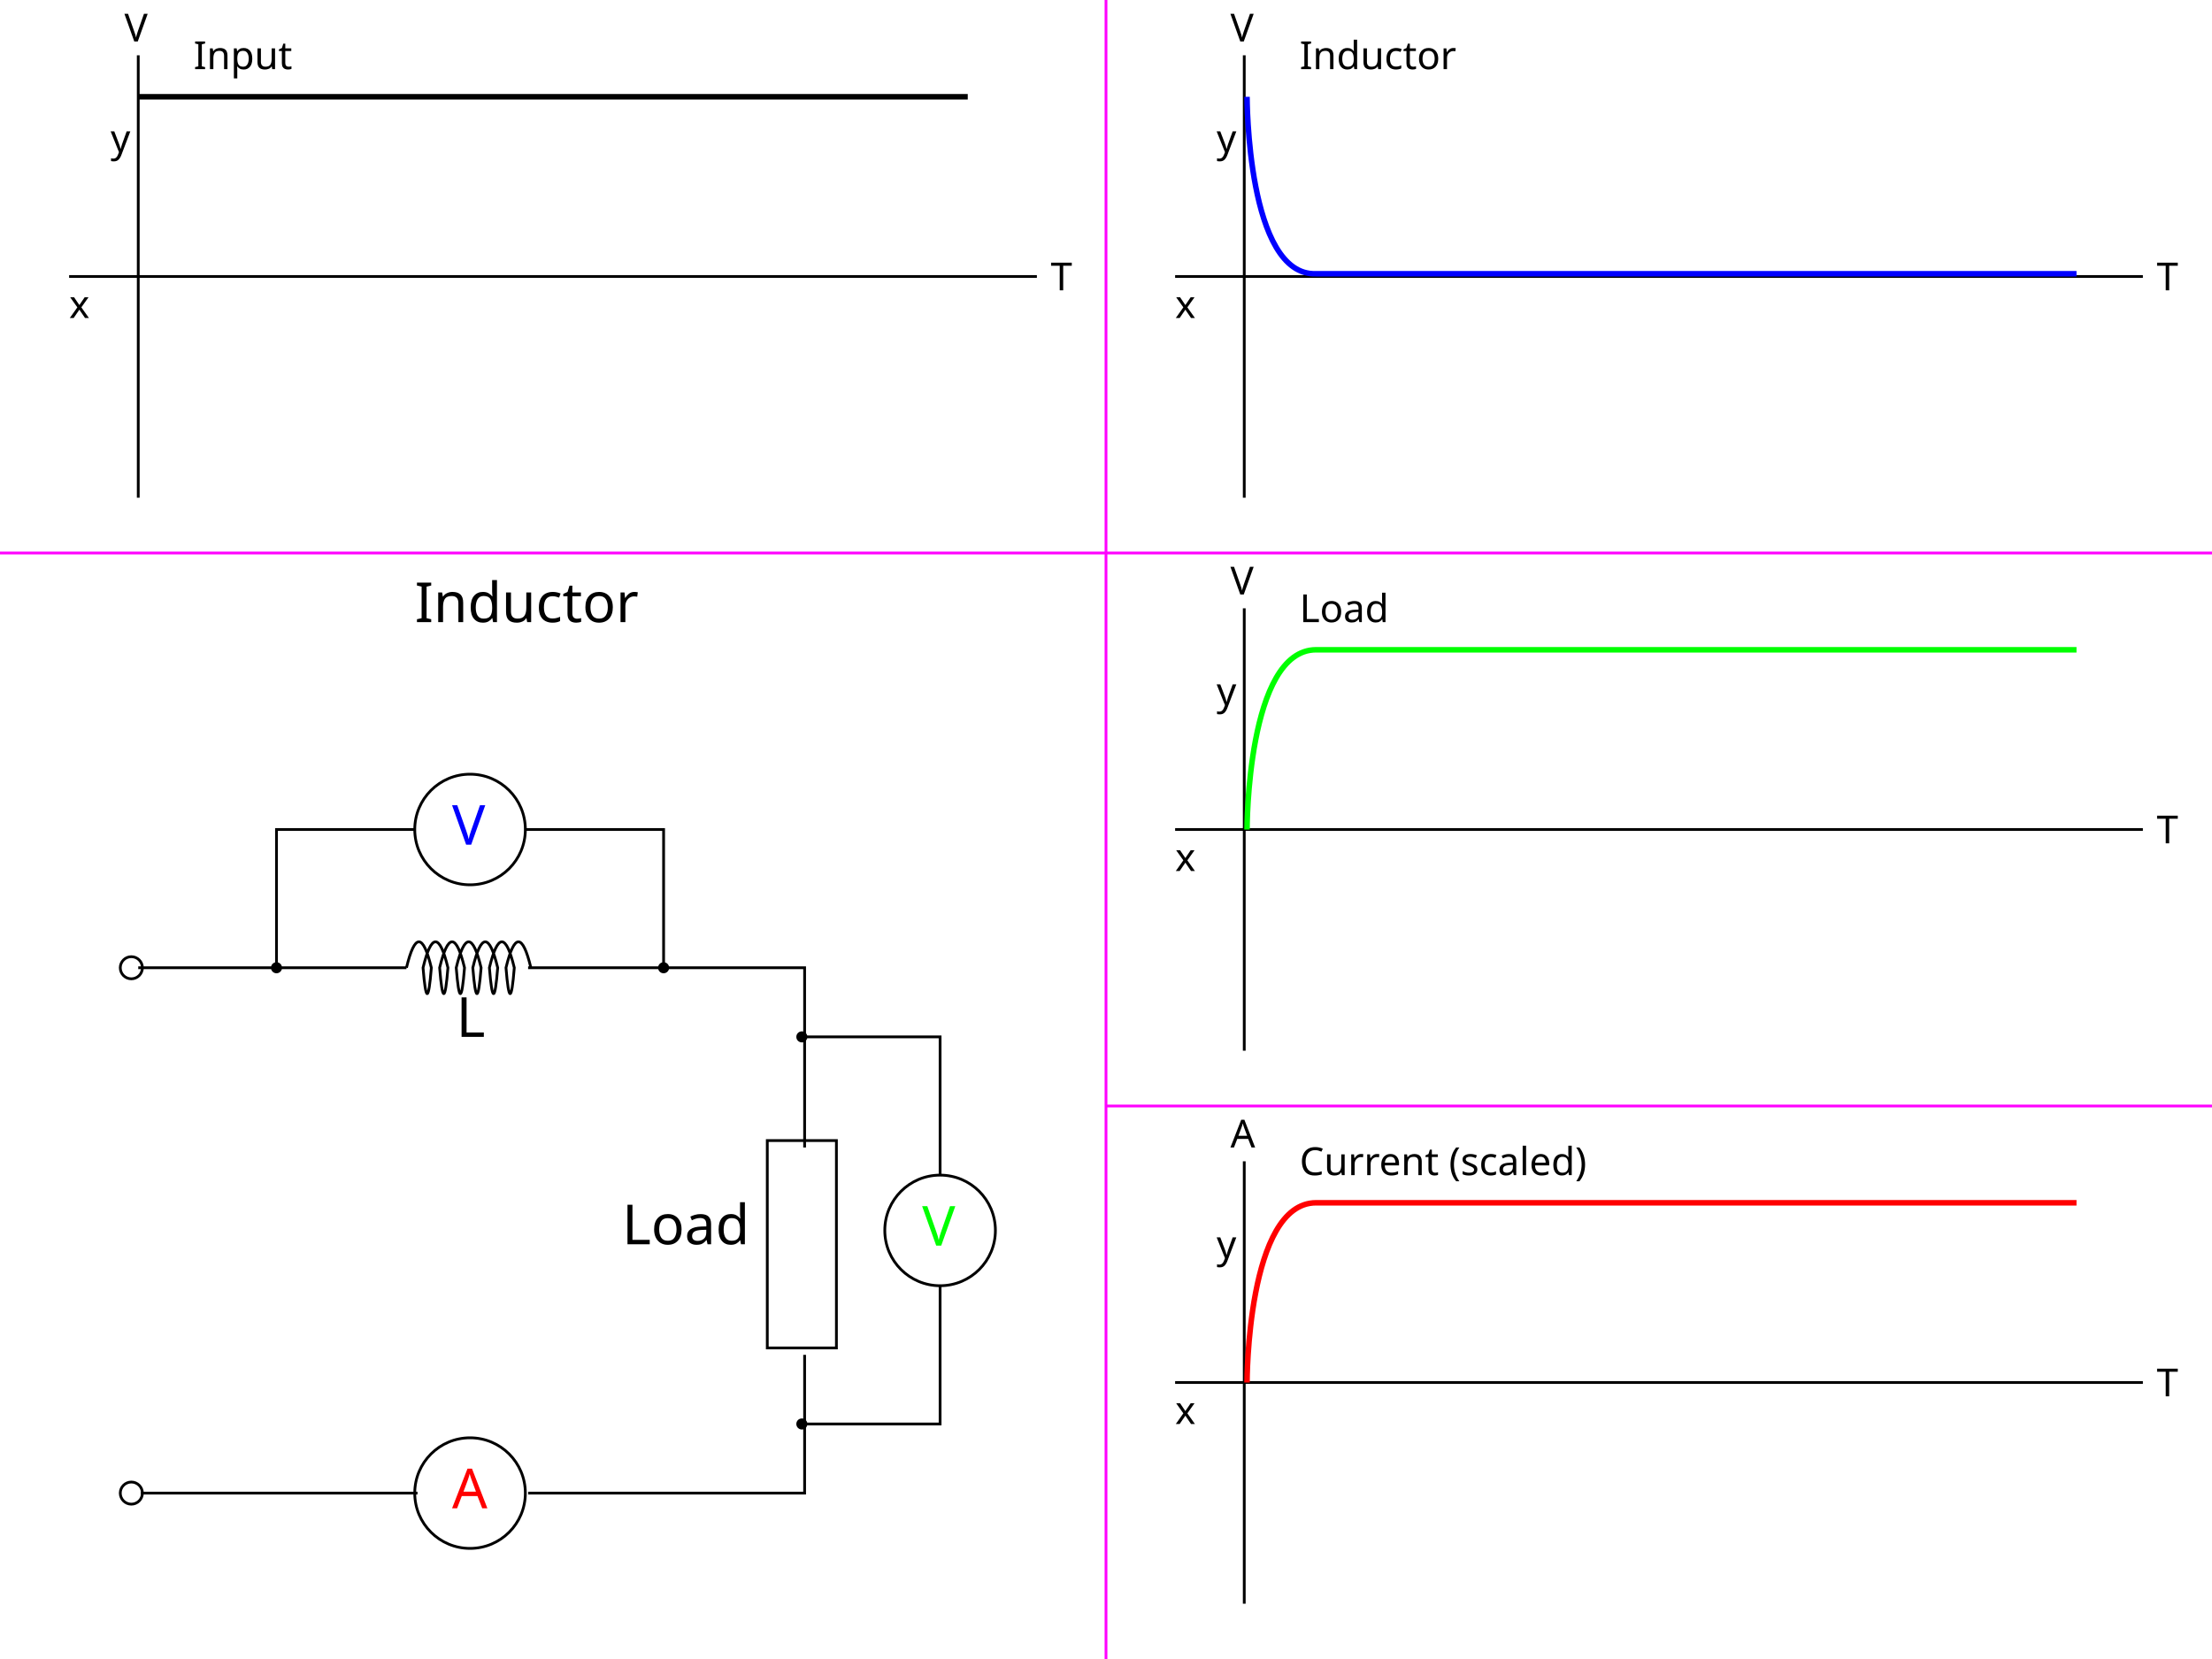
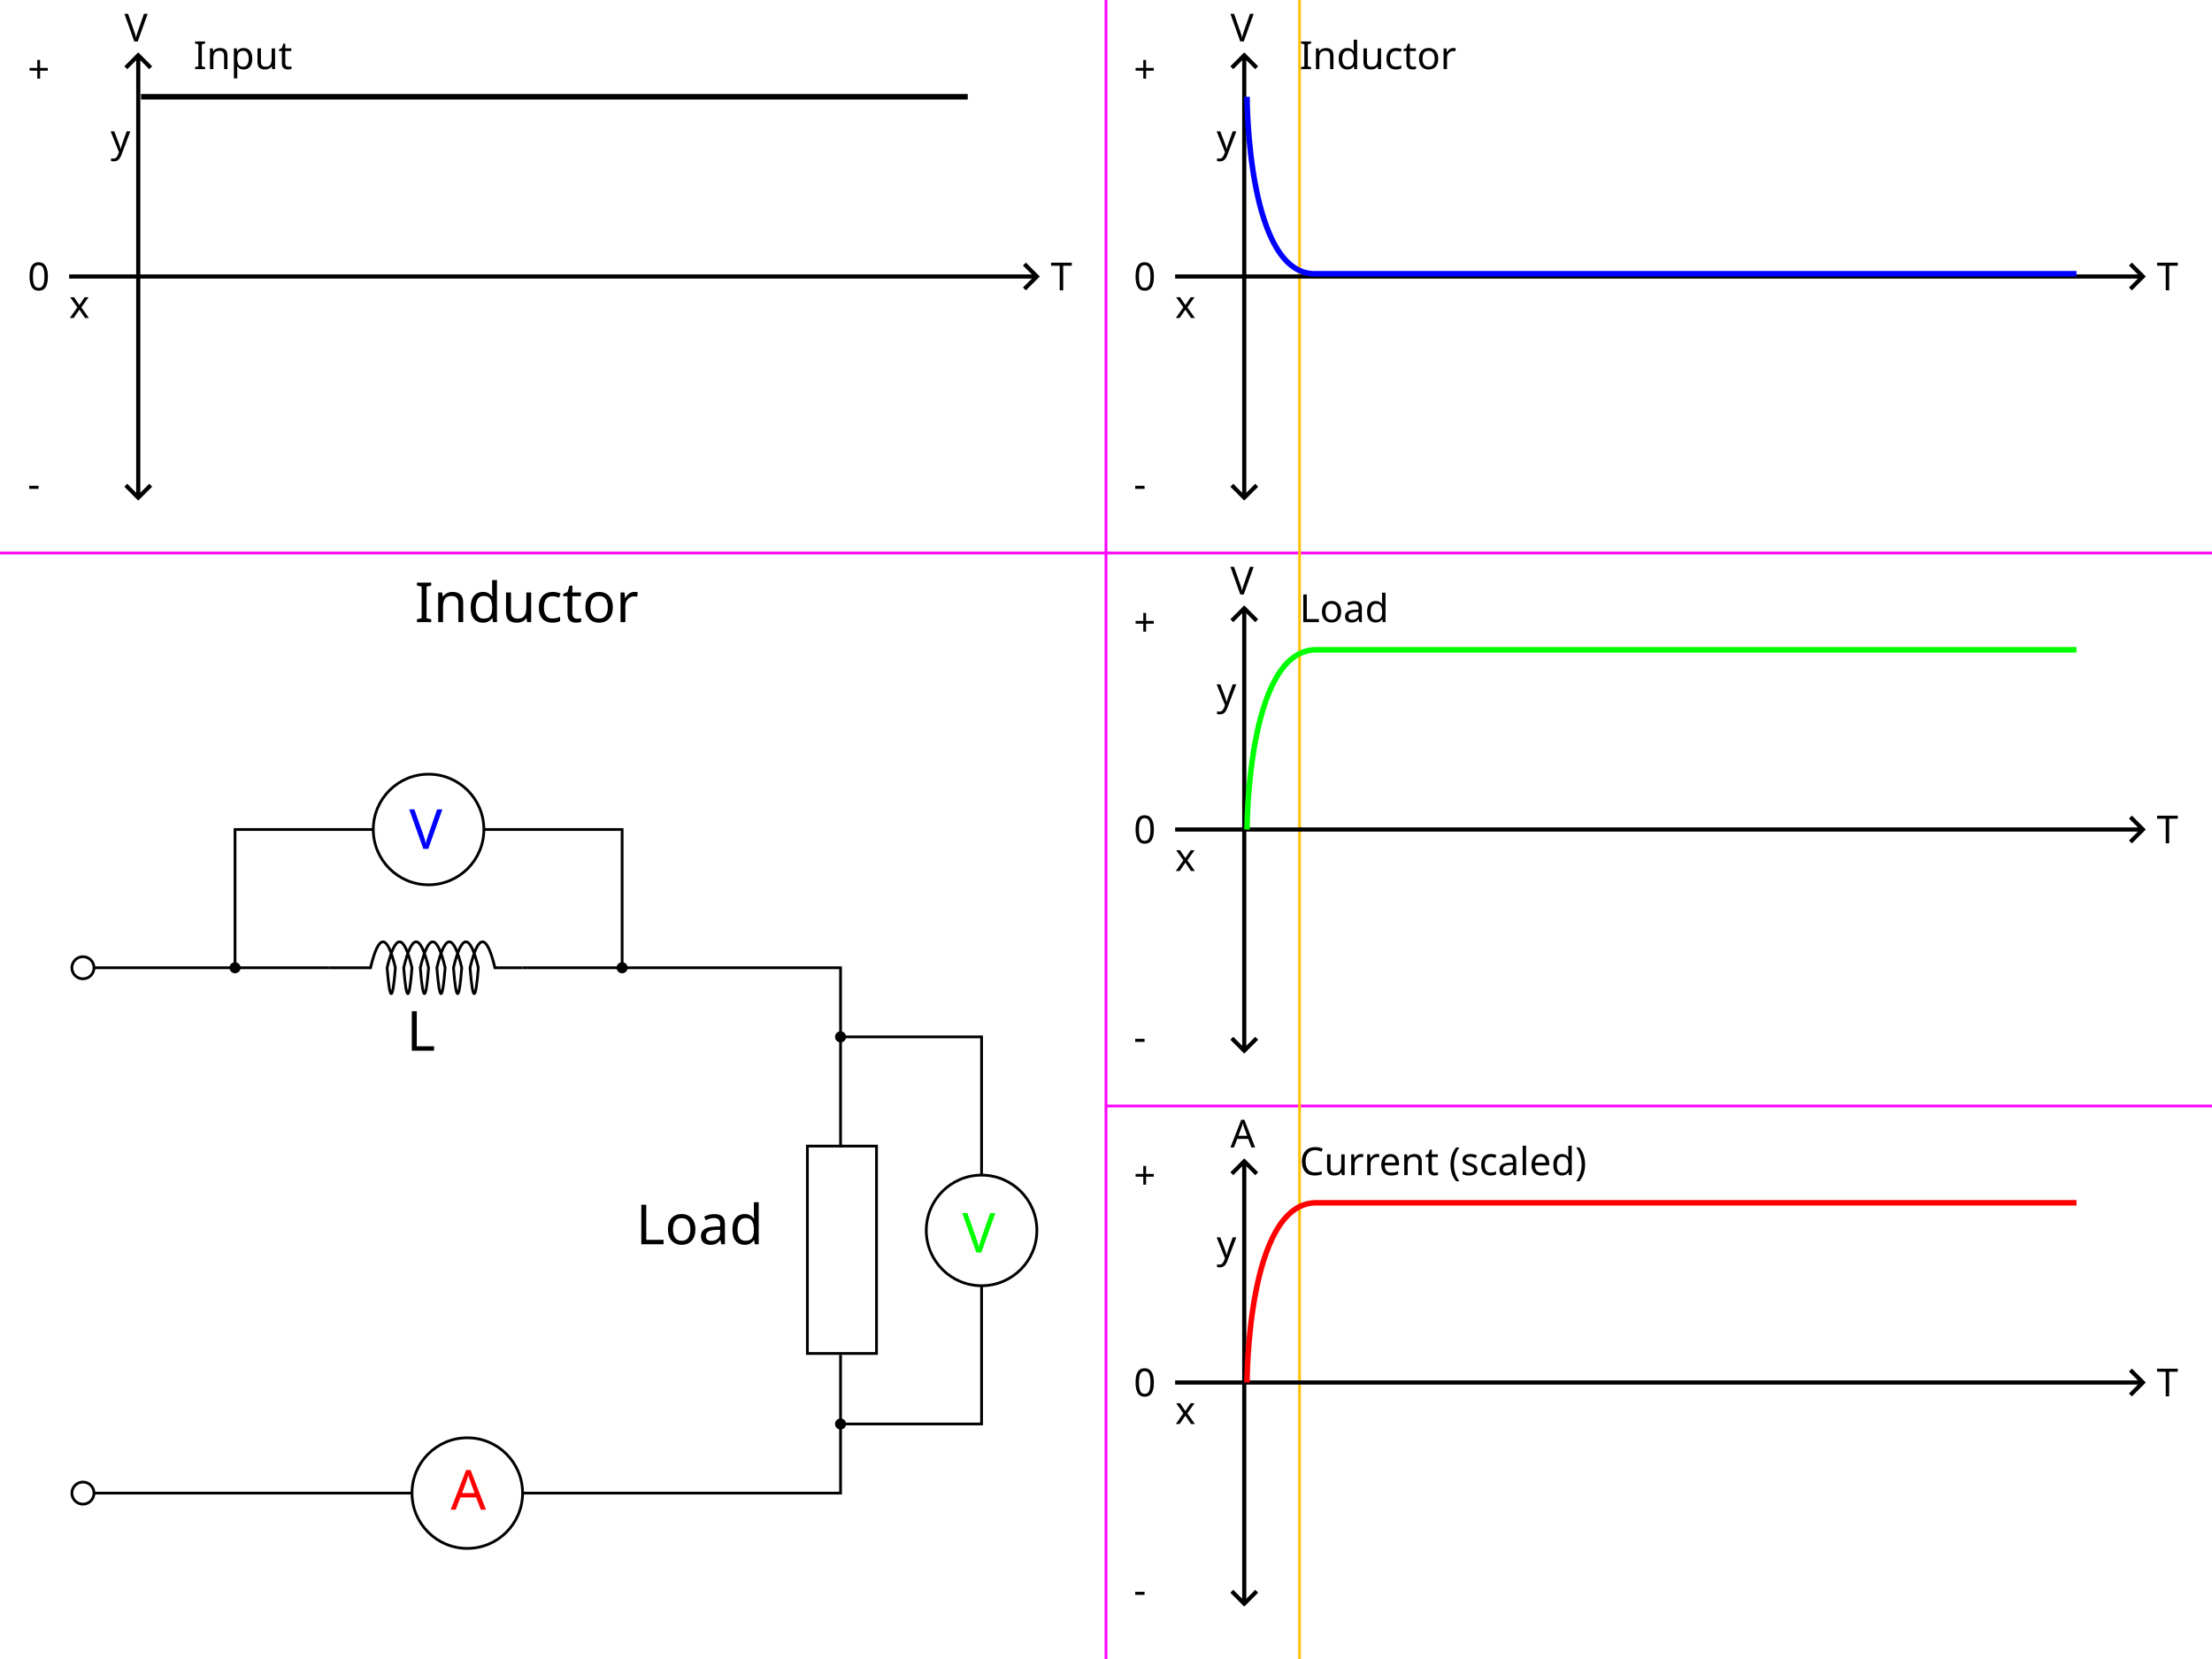
- <svg xmlns="http://www.w3.org/2000/svg" id="svg1" version="1.1" viewBox="0 0 800 600" preserveAspectRatio="xMidYMid" fill-rule="evenodd" width="800" height="600">
+ <svg xmlns="http://www.w3.org/2000/svg" xmlns:xlink="http://www.w3.org/1999/xlink" id="svg1" version="1.1" viewBox="0 0 800 600" width="800" height="600" preserveAspectRatio="xMidYMid" fill-rule="evenodd">
+   <defs>
+     <marker id="arrow_head" style="overflow:visible" viewBox="0 0 4 6" markerWidth="4" markerHeight="6" refX="left" refY="center" orient="auto-start-reverse" preserveAspectRatio="xMidYMid">
+       <path style="fill:none;stroke:context-stroke;stroke-width:1;stroke-linecap:butt" d="M -3,-3 L 0,0 L -3,3" id="path5759">
+             </path>
+     </marker>
+     <circle id="big_contact" cx="0" cy="0" r="4" style="fill:none;fill-opacity:1;stroke:#000000;stroke-width:1;stroke-opacity:1">
+         </circle>
+     <circle id="small_contact" cx="0" cy="0" r="2" style="fill:#000000;">
+         </circle>
+     <circle id="meter" cx="0" cy="0" r="20" style="fill:none;fill-opacity:1;stroke:#000000;stroke-width:1;stroke-opacity:1">
+         </circle>
+     <g id="coordinate_system">
+       <path id="axis_x_line" d="M 25,100 H 375" style="fill:none;fill-opacity:1;stroke:#000000;stroke-width:1.5;stroke-opacity:1;marker-end:url(#arrow_head)">
+             </path>
+       <path id="axis_y_line" d="M 50,20 V 180" style="fill:none;fill-opacity:1;stroke:#000000;stroke-width:1.5;stroke-opacity:1;marker-end:url(#arrow_head);marker-start:url(#arrow_head)">
+             </path>
+       <text id="axis_x_text" x="25" y="115" font-family="Ubuntu" font-size="14" font-weight="norm" fill="#000000">
+         <tspan>x</tspan>
+       </text>
+       <text id="axis_y_text" x="40" y="55" font-family="Ubuntu" font-size="14" font-weight="norm" fill="#000000">
+         <tspan>y</tspan>
+       </text>
+       <text id="axis_x_unit" x="380" y="105" font-family="Ubuntu" font-size="14" font-weight="norm" fill="#000000">
+         <tspan>T</tspan>
+       </text>
+       <text id="zero_value" x="10" y="105" font-family="Ubuntu" font-size="14" font-weight="norm" fill="#000000">
+         <tspan>0</tspan>
+       </text>
+       <text id="plus_value" x="10" y="30" font-family="Ubuntu" font-size="14" font-weight="norm" fill="#000000">
+         <tspan>+</tspan>
+       </text>
+       <text id="minus_value" x="10" y="180" font-family="Ubuntu" font-size="14" font-weight="norm" fill="#000000">
+         <tspan>-</tspan>
+       </text>
+     </g>
+     <path id="reference_wave" d="m 1 0                c 30 -70, 50 -70, 80 0                s 50 70, 80 0                s 50 -70, 80 0                s 50 70, 80 0" style="fill:none;fill-opacity:1;stroke:#000000;stroke-width:1;stroke-opacity:1;stroke-dasharray:3, 3">
+         </path>
+     <g id="circuit_elements">
+       <text id="load_text" x="200" y="200" font-family="Ubuntu" font-size="20" font-weight="norm" fill="#000000">
+         <tspan>Load</tspan>
+       </text>
+       <rect id="load" x="262" y="164.5" width="25" height="75" style="fill:none;fill-opacity:1;stroke:#000000;stroke-width:1;stroke-opacity:1">
+             </rect>
+       <path id="conductors" d="M 4,100 h 85 m 70,0 h 115 v 65                    m 0,75 v 50 h -115 m -40,0 h -115                    M 55,100 v -50 h 50 m 40,0 h 50 v 50                    M 275,125 h 50 v 50 m 0,40 v 50 h -50" style="fill:none;fill-opacity:1;stroke:#000000;stroke-width:1;stroke-opacity:1">
+             </path>
+       <g id="contact_points">
+         <use xlink:href="#big_contact" x="0" y="100" />
+         <use xlink:href="#big_contact" x="0" y="290" />
+         <use xlink:href="#small_contact" x="55" y="100" />
+         <use xlink:href="#small_contact" x="195" y="100" />
+         <use xlink:href="#small_contact" x="274" y="125" />
+         <use xlink:href="#small_contact" x="274" y="265" />
+       </g>
+       <g id="meters">
+         <use xlink:href="#meter" x="125" y="50" />
+         <use xlink:href="#meter" x="325" y="195" />
+         <use xlink:href="#meter" x="139" y="290" />
+         <text id="voltmeter1_letter" x="118" y="57" font-family="Ubuntu" font-size="20" font-weight="norm" fill="#0000ff">
+           <tspan>V</tspan>
+         </text>
+         <text id="voltmeter2_letter" x="318" y="203" font-family="Ubuntu" font-size="20" font-weight="norm" fill="#00ff00">
+           <tspan>V</tspan>
+         </text>
+         <text id="ampermeter_letter" x="133" y="296" font-family="Ubuntu" font-size="20" font-weight="norm" fill="#ff0000">
+           <tspan>A</tspan>
+         </text>
+       </g>
+     </g>
+   </defs>
  <g id="page1">
    <g id="layer1" style="display:inline">
      <rect id="white_background" x="0" y="0" width="800" height="600" fill="white">
            </rect>
      <path id="horiz guide 1" d="M 0,200 H 800" style="fill:none;fill-opacity:1;stroke:#ff00ff;stroke-width:1;stroke-opacity:1">
            </path>
      <path id="horiz guide 2" d="M 400,400 H 800" style="fill:none;fill-opacity:1;stroke:#ff00ff;stroke-width:1;stroke-opacity:1">
            </path>
      <path id="vert guide 1" d="M 400,0 V 600" style="fill:none;fill-opacity:1;stroke:#ff00ff;stroke-width:1;stroke-opacity:1">
            </path>
+       <path id="vert guide 2" d="M 470,0 V 600" style="fill:none;fill-opacity:1;stroke:#ffc000;stroke-width:1;stroke-opacity:1">
+             </path>
    </g>
    <g id="layer2" style="display:inline">
-       <g id="axis_x">
-         <path id="axis_x_line" d="M 25,100 H 375" style="fill:none;fill-opacity:1;stroke:#000000;stroke-width:1;stroke-opacity:1">
-                 </path>
-         <text id="axis_x_text" x="25" y="115" font-family="Ubuntu" font-size="14" font-weight="norm" fill="#000000">
-           <tspan>x</tspan>
-         </text>
-         <text id="axis_x_unit" x="380" y="105" font-family="Ubuntu" font-size="14" font-weight="norm" fill="#000000">
-           <tspan>T</tspan>
-         </text>
-       </g>
-       <g id="axis_y">
-         <path id="axis_y_line" d="M 50,20 V 180" style="fill:none;fill-opacity:1;stroke:#000000;stroke-width:1;stroke-opacity:1">
-                 </path>
-         <text id="axis_y_text" x="40" y="55" font-family="Ubuntu" font-size="14" font-weight="norm" fill="#000000">
-           <tspan>y</tspan>
-         </text>
-         <text id="axis_y_unit" x="45" y="15" font-family="Ubuntu" font-size="14" font-weight="norm" fill="#000000">
-           <tspan>V</tspan>
-         </text>
-       </g>
+       <use xlink:href="#coordinate_system" x="0" y="0" />
+       <text id="axis_y_unit" x="45" y="15" font-family="Ubuntu" font-size="14" font-weight="norm" fill="#000000">
+         <tspan>V</tspan>
+       </text>
    </g>
    <g id="layer3" style="display:inline">
-       <g id="axis_x">
-         <path id="axis_x_line" d="M 425,100 H 775" style="fill:none;fill-opacity:1;stroke:#000000;stroke-width:1;stroke-opacity:1">
-                 </path>
-         <text id="axis_x_text" x="425" y="115" font-family="Ubuntu" font-size="14" font-weight="norm" fill="#000000">
-           <tspan>x</tspan>
-         </text>
-         <text id="axis_x_unit" x="780" y="105" font-family="Ubuntu" font-size="14" font-weight="norm" fill="#000000">
-           <tspan>T</tspan>
-         </text>
-       </g>
-       <g id="axis_y">
-         <path id="axis_y_line" d="M 450,20 V 180" style="fill:none;fill-opacity:1;stroke:#000000;stroke-width:1;stroke-opacity:1">
-                 </path>
-         <text id="axis_y_text" x="440" y="55" font-family="Ubuntu" font-size="14" font-weight="norm" fill="#000000">
-           <tspan>y</tspan>
-         </text>
-         <text id="axis_y_unit" x="445" y="15" font-family="Ubuntu" font-size="14" font-weight="norm" fill="#000000">
-           <tspan>V</tspan>
-         </text>
-       </g>
+       <use xlink:href="#coordinate_system" x="400" y="0" />
+       <text id="axis_y_unit" x="445" y="15" font-family="Ubuntu" font-size="14" font-weight="norm" fill="#000000">
+         <tspan>V</tspan>
+       </text>
    </g>
    <g id="layer4" style="display:inline">
-       <g id="axis_x">
-         <path id="axis_x_line" d="M 425,300 H 775" style="fill:none;fill-opacity:1;stroke:#000000;stroke-width:1;stroke-opacity:1">
-                 </path>
-         <text id="axis_x_text" x="425" y="315" font-family="Ubuntu" font-size="14" font-weight="norm" fill="#000000">
-           <tspan>x</tspan>
-         </text>
-         <text id="axis_x_unit" x="780" y="305" font-family="Ubuntu" font-size="14" font-weight="norm" fill="#000000">
-           <tspan>T</tspan>
-         </text>
-       </g>
-       <g id="axis_y">
-         <path id="axis_y_line" d="M 450,220 V 380" style="fill:none;fill-opacity:1;stroke:#000000;stroke-width:1;stroke-opacity:1">
-                 </path>
-         <text id="axis_y_text" x="440" y="255" font-family="Ubuntu" font-size="14" font-weight="norm" fill="#000000">
-           <tspan>y</tspan>
-         </text>
-         <text id="axis_y_unit" x="445" y="215" font-family="Ubuntu" font-size="14" font-weight="norm" fill="#000000">
-           <tspan>V</tspan>
-         </text>
-       </g>
+       <use xlink:href="#coordinate_system" x="400" y="200" />
+       <text id="axis_y_unit" x="445" y="215" font-family="Ubuntu" font-size="14" font-weight="norm" fill="#000000">
+         <tspan>V</tspan>
+       </text>
    </g>
    <g id="layer5" style="display:inline">
-       <g id="axis_x">
-         <path id="axis_x_line" d="M 425,500 H 775" style="fill:none;fill-opacity:1;stroke:#000000;stroke-width:1;stroke-opacity:1">
-                 </path>
-         <text id="axis_x_text" x="425" y="515" font-family="Ubuntu" font-size="14" font-weight="norm" fill="#000000">
-           <tspan>x</tspan>
-         </text>
-         <text id="axis_x_unit" x="780" y="505" font-family="Ubuntu" font-size="14" font-weight="norm" fill="#000000">
-           <tspan>T</tspan>
-         </text>
-       </g>
-       <g id="axis_y">
-         <path id="axis_y_line" d="M 450,420 V 580" style="fill:none;fill-opacity:1;stroke:#000000;stroke-width:1;stroke-opacity:1">
-                 </path>
-         <text id="axis_y_text" x="440" y="455" font-family="Ubuntu" font-size="14" font-weight="norm" fill="#000000">
-           <tspan>y</tspan>
-         </text>
-         <text id="axis_y_unit" x="445" y="415" font-family="Ubuntu" font-size="14" font-weight="norm" fill="#000000">
-           <tspan>A</tspan>
-         </text>
-       </g>
+       <use xlink:href="#coordinate_system" x="400" y="400" />
+       <text id="axis_y_unit" x="445" y="415" font-family="Ubuntu" font-size="14" font-weight="norm" fill="#000000">
+         <tspan>A</tspan>
+       </text>
    </g>
    <g id="layer6" style="display:inline">
      <text id="voltage_text" x="70" y="25" font-family="Ubuntu" font-size="14" font-weight="norm" fill="#000000">
        <tspan>Input</tspan>
      </text>
-       <path id="voltage_line" d="M 50,35 H 350" style="fill:none;fill-opacity:1;stroke:#000000;stroke-width:2;stroke-opacity:1">
+       <path id="voltage_wave" d="M 51,35 H 350" style="fill:none;fill-opacity:1;stroke:#000000;stroke-width:2;stroke-opacity:1">
            </path>
    </g>
    <g id="layer7" style="display:inline">
      <text id="voltage_text" x="470" y="25" font-family="Ubuntu" font-size="14" font-weight="norm" fill="#000000">
        <tspan>Inductor</tspan>
      </text>
-       <path id="voltage_line" d="M 451,35 c 0,0 0,65 25,64 h 275" style="fill:none;fill-opacity:1;stroke:#0000ff;stroke-width:2;stroke-opacity:1">
+       <path id="voltage_wave" d="M 451,35 c 0,0 0,65 25,64 h 275" style="fill:none;fill-opacity:1;stroke:#0000ff;stroke-width:2;stroke-opacity:1">
            </path>
    </g>
    <g id="layer8" style="display:inline">
      <text id="voltage_text" x="470" y="225" font-family="Ubuntu" font-size="14" font-weight="norm" fill="#000000">
        <tspan>Load</tspan>
      </text>
-       <path id="voltage_line" d="M 451,300 c 0,0 0,-65 25,-65 h 275" style="fill:none;fill-opacity:1;stroke:#00ff00;stroke-width:2;stroke-opacity:1">
+       <path id="voltage_wave" d="M 451,300 c 0,0 0,-65 25,-65 h 275" style="fill:none;fill-opacity:1;stroke:#00ff00;stroke-width:2;stroke-opacity:1">
            </path>
    </g>
    <g id="layer9" style="display:inline">
-       <text id="voltage_text" x="470" y="425" font-family="Ubuntu" font-size="14" font-weight="norm" fill="#000000">
+       <text id="current_text" x="470" y="425" font-family="Ubuntu" font-size="14" font-weight="norm" fill="#000000">
        <tspan>Current (scaled)</tspan>
      </text>
-       <path id="current" d="M 451,500 c 0,0 0,-65 25,-65 h 275" style="fill:none;fill-opacity:1;stroke:#ff0000;stroke-width:2;stroke-opacity:1">
+       <path id="current_wave" d="M 451,500 c 0,0 0,-65 25,-65 h 275" style="fill:none;fill-opacity:1;stroke:#ff0000;stroke-width:2;stroke-opacity:1">
            </path>
    </g>
    <g id="layer10" style="display:inline">
+       <use xlink:href="#circuit_elements" x="30" y="250" />
      <text id="circuit_text" x="150" y="225" font-family="Ubuntu" font-size="20" font-weight="norm" fill="#000000">
        <tspan>Inductor</tspan>
      </text>
-       <g id="circuit_elements">
-         <path id="symbol" d="M 147,350                        c 3 -12.5, 6 -12.5, 9 0                        c -1 12.5, -2 12.5, -3 0                        c 3 -12.5, 6 -12.5, 9 0                        c -1 12.5, -2 12.5, -3 0                        c 3 -12.5, 6 -12.5, 9 0                        c -1 12.5, -2 12.5, -3 0                        c 3 -12.5, 6 -12.5, 9 0                        c -1 12.5, -2 12.5, -3 0                        c 3 -12.5, 6 -12.5, 9 0                        c -1 12.5, -2 12.5, -3 0                        c 3 -12.5, 6 -12.5, 9 0                        c -1 12.5, -2 12.5, -3 0                        c 3 -12.5, 6 -12.5, 9 0" style="fill:none;fill-opacity:1;stroke:#000000;stroke-width:1;stroke-opacity:1">
-                 </path>
-         <text id="symbol_text" x="165" y="375" font-family="Ubuntu" font-size="20" font-weight="norm" fill="#000000">
-           <tspan>L</tspan>
-         </text>
-         <rect id="load" x="277.5" y="412.5" width="25" height="75" style="fill:none;fill-opacity:1;stroke:#000000;stroke-width:1;stroke-opacity:1">
-                 </rect>
-         <text id="load_text" x="225" y="450" font-family="Ubuntu" font-size="20" font-weight="norm" fill="#000000">
-           <tspan>Load</tspan>
-         </text>
-         <path id="lines" d="M 50,350                        h 97 m 44,0 h 100 v 65 m 0,75                        v 50 h -100 m -40,0 h -100                        M 100,350                        v -50 h 50 m 40,0 h 50 v 50                        M 290,375                        h 50 v 50 m 0,40 v 50 h -50" style="fill:none;fill-opacity:1;stroke:#000000;stroke-width:1;stroke-opacity:1">
-                 </path>
-         <g id="points">
-           <circle cx="47.5" cy="350" r="4" style="fill:none;fill-opacity:1;stroke:#000000;stroke-width:1;stroke-opacity:1">
-                     </circle>
-           <circle cx="47.5" cy="540" r="4" style="fill:none;fill-opacity:1;stroke:#000000;stroke-width:1;stroke-opacity:1">
-                     </circle>
-           <circle cx="100" cy="350" r="2" style="fill:#000000;">
-                     </circle>
-           <circle cx="240" cy="350" r="2" style="fill:#000000;">
-                     </circle>
-           <circle cx="290" cy="375" r="2" style="fill:#000000;">
-                     </circle>
-           <circle cx="290" cy="515" r="2" style="fill:#000000;">
-                     </circle>
-         </g>
-         <g id="meters">
-           <circle id="voltmeter1" cx="170" cy="300" r="20" style="fill:none;fill-opacity:1;stroke:#000000;stroke-width:1;stroke-opacity:1">
-                     </circle>
-           <circle id="voltmeter2" cx="340" cy="445" r="20" style="fill:none;fill-opacity:1;stroke:#000000;stroke-width:1;stroke-opacity:1">
-                     </circle>
-           <circle id="ampermeter" cx="170" cy="540" r="20" style="fill:none;fill-opacity:1;stroke:#000000;stroke-width:1;stroke-opacity:1">
-                     </circle>
-           <text id="voltmeter1_text" x="163.5" y="305.5" font-family="Ubuntu" font-size="20" font-weight="norm" fill="#0000ff">
-             <tspan>V</tspan>
-           </text>
-           <text id="voltmeter2_text" x="333.5" y="450.5" font-family="Ubuntu" font-size="20" font-weight="norm" fill="#00ff00">
-             <tspan>V</tspan>
-           </text>
-           <text id="ampermeter_text" x="163.5" y="545.5" font-family="Ubuntu" font-size="20" font-weight="norm" fill="#ff0000">
-             <tspan>A</tspan>
-           </text>
-         </g>
-       </g>
+       <path id="symbol" d="M 119,350 h 15                    c 3 -12.5, 6 -12.5, 9 0                    c -1 12.5, -2 12.5, -3 0                    c 3 -12.5, 6 -12.5, 9 0                    c -1 12.5, -2 12.5, -3 0                    c 3 -12.5, 6 -12.5, 9 0                    c -1 12.5, -2 12.5, -3 0                    c 3 -12.5, 6 -12.5, 9 0                    c -1 12.5, -2 12.5, -3 0                    c 3 -12.5, 6 -12.5, 9 0                    c -1 12.5, -2 12.5, -3 0                    c 3 -12.5, 6 -12.5, 9 0                    c -1 12.5, -2 12.5, -3 0                    c 3 -12.5, 6 -12.5, 9 0                    h 10" style="fill:none;fill-opacity:1;stroke:#000000;stroke-width:1;stroke-opacity:1">
+             </path>
+       <text id="symbol_letter" x="147" y="380" font-family="Ubuntu" font-size="20" font-weight="norm" fill="#000000">
+         <tspan>L</tspan>
+       </text>
    </g>
  </g>
</svg>
